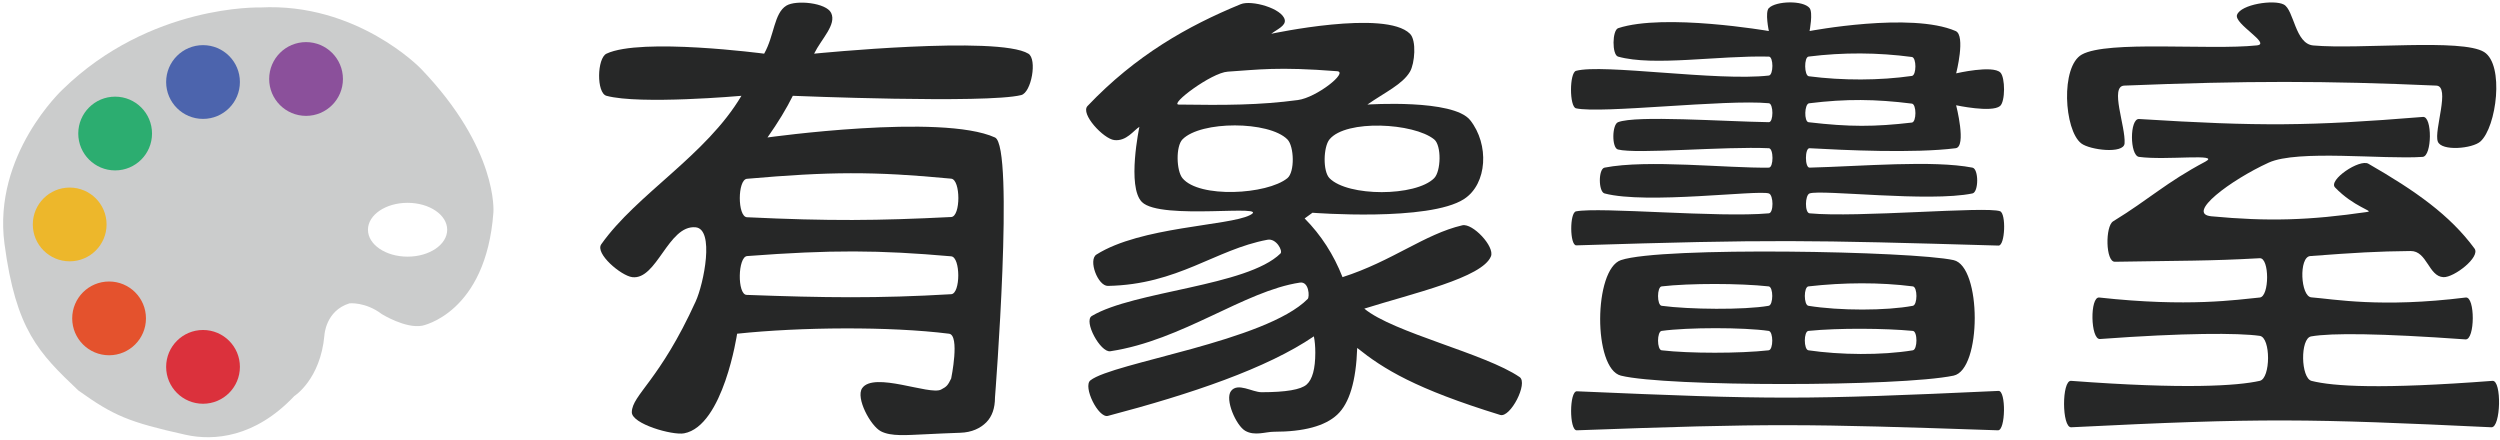
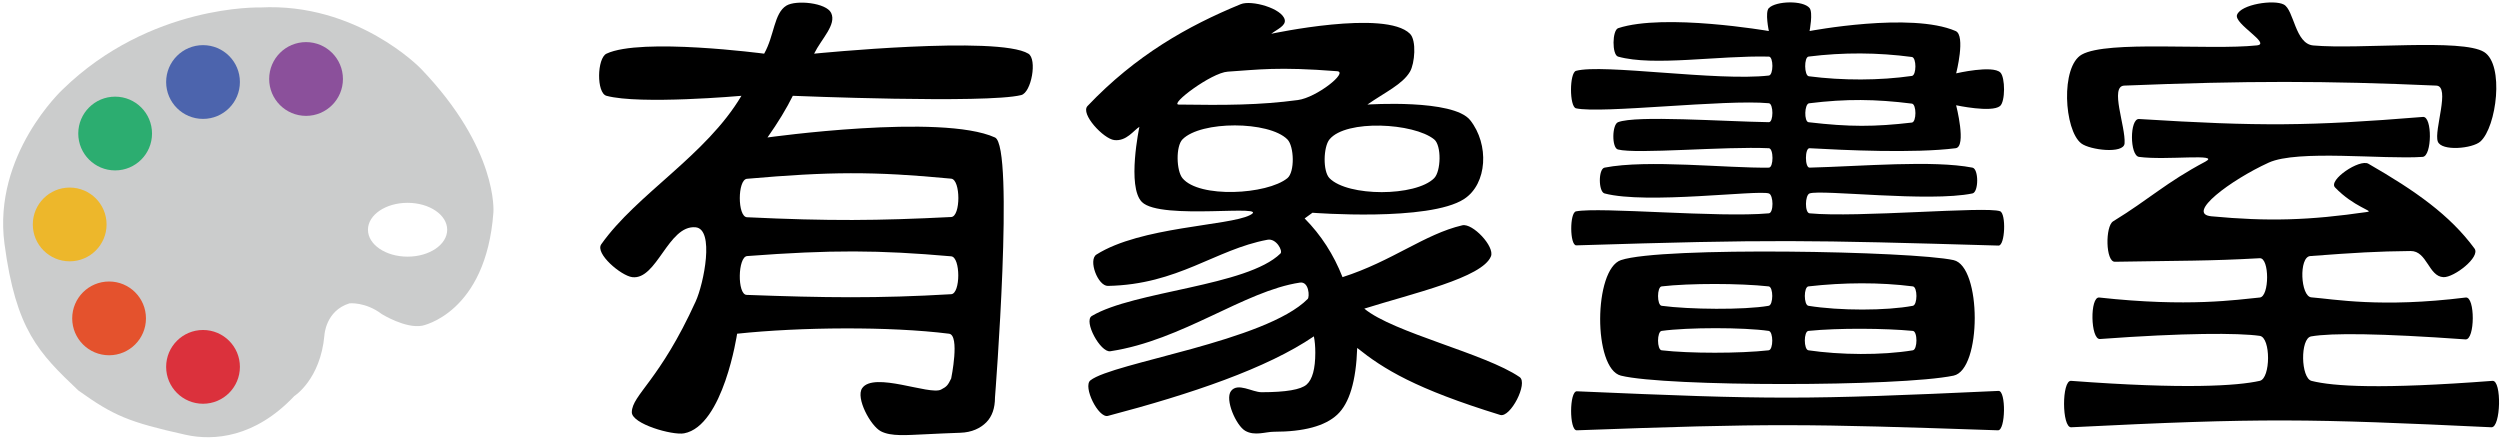
<svg xmlns="http://www.w3.org/2000/svg" version="1.1" id="圖層_1" x="0px" y="0px" width="825px" height="145px" viewBox="0 0 825 145" enable-background="new 0 0 825 145" xml:space="preserve">
-   <path fill="#262727" d="M337,31.375c-11.5,2.875-75.373,0.242-75.373,0.242c-2.084,4.219-4.871,8.803-8.359,13.75  c0,0,57.398-8.033,75.078,0c6.506,2.957,0,85.781,0,85.781c0,3.541-0.951,6.275-2.852,8.203c-1.902,1.926-4.766,3.355-8.62,3.461  c-3.855,0.104-7.816,0.344-11.563,0.5c-6,0.25-11.204,0.792-14.623-0.992c-3.436-1.793-8.372-11.028-6.172-14.219  c3.847-5.579,22.232,2.398,26.016,0.469c1.994-1.018,2.279-1.508,3.359-3.672c0,0,2.942-14.316-0.701-14.772  c-19.643-2.461-49.007-2.212-69.942-0.001c0,0-4.516,30.444-17.5,32.875c-3.834,0.718-17.335-3.101-17.25-7  c0.125-5.75,9.167-10.333,21.096-36.57c2.66-5.85,6.308-23.896-0.096-24.43c-9-0.75-12.725,17.452-20.841,16.461  c-3.703-0.452-12.389-7.814-10.234-10.859c11.743-16.602,34.531-29.244,46.25-48.984c0,0-33.503,2.975-44.531,0  c-3.356-0.906-3.143-12.418,0-13.906c11.357-5.377,52.031,0,52.031,0c3.385-5.988,3.216-13.357,7.344-15.859  c3.199-1.939,13.158-0.955,14.766,2.422c1.84,3.867-3.23,8.543-5.625,13.438c0,0,60.716-6.086,70.703,0  C342.331,19.52,340.373,30.531,337,31.375z M313.893,71.617c3.161-0.158,3.149-12.355,0-12.656  c-25.727-2.461-40.143-2.336-67.393,0.04c-3.152,0.274-3.16,12.536,0,12.687C273.849,72.983,289.5,72.834,313.893,71.617z   M313.893,97.086c3.121-0.185,3.113-12.229,0-12.5C290,82.5,274.436,82.404,246.563,84.5c-3.115,0.234-3.31,12.697-0.188,12.813  C272.079,98.261,289.83,98.508,313.893,97.086z" />
-   <path fill="#262727" d="M501.471,124.43c2.895,1.987-3.051,13.534-6.406,12.5c-27.897-8.597-38.49-15.129-47.188-22.109  c-0.365,10.938-2.566,18.281-6.602,22.031c-4.037,3.75-11.004,5.625-20.898,5.625c-2.709,0-6.336,1.488-9.453-0.313  c-3.018-1.743-6.795-10.351-4.688-13.125c2.211-2.909,7.004,0.391,10.078,0.391c8.02,0,12.98-0.846,14.883-2.539  c1.9-1.691,2.852-5.195,2.852-10.508c0-2.031-0.156-3.828-0.469-5.391c-15.418,10.521-40.414,19.008-67.968,26.25  c-3.159,0.83-8.334-9.681-5.781-11.719c7.336-5.856,57.833-12.854,71.718-26.875c0.649-0.655,0.464-5.846-2.578-5.391  c-18.311,2.742-38.804,19.075-62.578,22.656c-3.248,0.489-8.915-9.958-6.094-11.641c13.868-8.273,51.25-9.801,62.265-20.625  c0.842-0.827-1.363-5.079-4.297-4.531c-17.28,3.229-29.453,14.777-52.656,15.234c-3.319,0.065-6.585-8.577-3.778-10.352  c14.595-9.229,43.626-9.438,50.626-12.992c7.675-3.896-29.425,1.859-35.626-4.342c-5.014-5.013-0.832-24.814-0.832-24.814  c-1.875,1.146-4.255,4.83-8.281,4.375c-3.553-0.401-11.292-8.66-8.828-11.25c15.928-16.744,33.068-26.418,50.546-33.594  c3.566-1.464,13.718,1.389,14.531,5.156c0.427,1.979-2.631,3.203-4.453,4.609c0,0,37.688-8.094,45.781,0  c2.21,2.209,1.576,9.802,0,12.5c-2.457,4.206-8.334,6.85-14.063,10.859c0,0,28.33-1.916,33.931,5.158c6.333,8,5.666,21-2,26  c-11.575,7.551-50.056,4.545-50.056,4.545l-2.578,1.875c5.416,5.469,9.582,11.928,12.5,19.375  c16.406-5.26,27.094-14.205,39.531-17.109c3.392-0.792,10.754,7.004,9.453,10.234c-2.851,7.081-25.756,12.215-41.797,17.266  C459.752,109.77,490.167,116.667,501.471,124.43z M441.25,23.5c-19.75-1.539-26-0.5-36.107,0.148  c-5.386,0.346-19.309,10.813-16.172,10.859c15.293,0.225,26.695,0.201,39.343-1.496C434.498,32.183,445.063,23.797,441.25,23.5z   M424.83,58.805c2.491-2.014,2.265-10.547,0-12.813c-6.118-6.118-28.543-6.17-34.609,0c-2.245,2.284-2.036,10.34,0,12.813  C395.723,65.482,418.1,64.242,424.83,58.805z M473.268,58.805c2.265-2.266,2.491-10.799,0-12.813  c-6.715-5.426-29.042-6.664-34.531,0c-2.037,2.473-2.245,10.528,0,12.813C444.788,64.961,467.163,64.909,473.268,58.805z" />
-   <path fill="#262727" d="M659.512,81.041c-63.5-1.833-74.657-2.072-139.324-0.072c-2.187,0.068-2.251-10.801-0.104-11.219  c7.837-1.523,47.095,2.148,63.638,0.648c1.634-0.148,1.56-6.053,0-6.563c-3.71-1.211-40.416,3.65-54.219,0  c-2.059-0.545-2.089-8.106,0-8.516c14.175-2.778,40.509,0.222,54.219,0c1.602-0.025,1.6-6.334,0-6.406  c-14.639-0.664-43.594,2.006-49.805,0.42c-2.081-0.531-1.963-8.234,0.039-9.014c5.961-2.32,34.627-0.236,49.766,0  c1.562,0.024,1.556-6.103,0-6.25c-14.377-1.361-55.293,3.514-63.627,1.68c-2.232-0.491-2.206-11.777,0-12.375  c8.815-2.389,46.583,3.5,63.627,1.555c1.552-0.178,1.563-6.213,0-6.25c-16.706-0.404-38.052,3.287-49.766,0  c-2.031-0.57-1.949-8.73,0.055-9.388c15.25-5,49.711,0.95,49.711,0.95s-1.34-6.238,0-7.578c2.375-2.375,11.326-2.613,13.438,0  c1.19,1.474,0,7.578,0,7.578s33.519-6.367,48.203,0c3.369,1.461,0.173,13.965,0.173,13.965s12.049-2.811,14.59-0.27  c1.616,1.615,1.652,9.626-0.125,11.063c-2.795,2.259-14.476-0.263-14.476-0.263s3.52,13.709-0.162,14.177  c-13.682,1.738-37.018,0.628-48.203,0c-1.599-0.09-1.602,6.447,0,6.406c17.222-0.445,40.686-2.529,53.75,0  c2.091,0.404,2.085,8.082,0,8.516c-14.231,2.955-49.981-1.377-53.75,0c-1.541,0.563-1.633,6.406,0,6.563  c15.687,1.5,58.138-2.383,62.853-0.693C662.071,70.443,661.697,81.104,659.512,81.041z M659.333,142c-64-2.167-75-2.333-139,0  c-2.519,0.092-2.474-12.984,0.042-12.875c64.367,2.789,74.791,2.831,139.143-0.125C662.036,128.885,661.852,142.085,659.333,142z   M644.674,123.961c-17.841,3.706-94.976,3.677-109.766,0c-9.249-2.299-9.024-35.061,0-38.125c13.259-4.502,96.238-2.98,109.766,0  C653.981,87.887,654.005,122.022,644.674,123.961z M583.658,100.914c1.578-0.274,1.592-6.231,0-6.406  c-9.482-1.041-26.158-1.07-35.313,0c-1.591,0.186-1.587,6.193,0,6.406C557.375,102.125,575.5,102.334,583.658,100.914z   M583.658,115.602c1.592-0.179,1.585-6.178,0-6.406c-8.283-1.195-26.658-1.195-35.313,0c-1.588,0.22-1.591,6.221,0,6.406  C557.5,116.667,574.167,116.667,583.658,115.602z M630.924,25.055c1.546-0.222,1.55-6.045,0-6.25  c-11.299-1.492-22.592-1.565-34.09-0.136c-1.55,0.192-1.468,6.3,0.083,6.5C608.103,26.614,620.25,26.584,630.924,25.055z   M630.924,40.445c1.554-0.181,1.551-6.057,0-6.25c-12.049-1.508-21.675-1.618-33.923-0.11c-1.551,0.19-1.72,6.068-0.167,6.25  C610.333,41.916,618.625,41.875,630.924,40.445z M631.236,100.914c1.575-0.297,1.589-6.204,0-6.406  c-10.861-1.383-22.799-1.32-34.453,0c-1.592,0.18-1.58,6.15,0,6.406C607.025,102.572,622.5,102.563,631.236,100.914z   M631.236,115.602c1.581-0.26,1.595-6.255,0-6.406c-9.069-0.861-24.486-1.008-34.453,0c-1.594,0.161-1.585,6.176,0,6.406  C607.25,117.125,620.831,117.309,631.236,115.602z" />
-   <path fill="#262727" d="M822.167,141c-60.334-2.833-75.334-3.166-138.667,0c-3.121,0.156-3.16-15.555-0.045-15.32  c37.546,2.82,54.879,1.654,62.266,0c3.622-0.812,3.674-14.322,0-14.844c-7.054-1.002-25.055-1.003-52.721,1.039  c-3.155,0.233-3.394-14.042-0.248-13.695c29.331,3.237,45.623,0.695,52.969,0c3.229-0.306,3.236-13.152,0-12.969  c-16.706,0.949-26.221,0.79-47.813,1.172c-3.085,0.055-3.211-11.726-0.581-13.338c11.993-7.352,17.423-12.795,30.437-19.704  c5.33-2.83-12.931-0.341-21.887-1.567c-3.095-0.424-3.119-12.693,0-12.5c39.873,2.477,56.248,2.352,93.706-0.689  c3.115-0.254,3.006,12.975-0.112,13.189c-12.97,0.894-41.273-2.463-50.804,1.893c-12.574,5.748-27.506,16.902-18.917,17.709  c18.625,1.75,32.333,1.375,51.583-1.459c2.005-0.295-4.587-1.625-10.769-8.064c-2.338-2.436,8.089-9.495,11.016-7.813  c15.587,8.961,26.921,16.969,35,27.969c2.062,2.807-6.755,9.6-10.234,9.453c-4.936-0.208-5.384-8.685-10.846-8.627  c-10.999,0.114-18.25,0.541-33.125,1.666c-3.828,0.289-3.208,13.349,0.375,13.625c7.372,0.568,22.916,3.542,50.939,0.055  c3.14-0.391,3.086,14.045-0.07,13.82c-28.084-2-44.285-2.166-50.953-0.987c-3.654,0.646-3.426,13.781,0.167,14.685  c7.168,1.803,22.668,2.803,59.685-0.018C825.633,125.442,825.289,141.146,822.167,141z M818.533,46.695  c-2.613,2.352-12.849,3.3-14.063,0c-1.335-3.628,4.253-18.236-0.471-18.445c-36.721-1.621-62.611-1.621-103,0  c-4.879,0.195,0.5,13.5,0.111,19.07c-0.249,3.564-11.466,2.182-14.297,0C681.141,42.946,679.941,21.944,687,18  c8.5-4.75,42-1.375,57.783-3.023c4.832-0.505-7.645-7.102-6.563-10.078c1.264-3.477,12.178-5.133,15.445-3.398  c3.381,1.795,3.69,12.967,9.709,13.5c15.5,1.375,49.125-2.375,56.386,2.168C826.482,21.375,823.879,41.886,818.533,46.695z" />
+   <path fill="#000000" d="M337,31.375c-11.5,2.875-75.373,0.242-75.373,0.242c-2.084,4.219-4.871,8.803-8.359,13.75  c0,0,57.398-8.033,75.078,0c6.506,2.957,0,85.781,0,85.781c0,3.541-0.951,6.275-2.852,8.203c-1.902,1.926-4.766,3.355-8.62,3.461  c-3.855,0.104-7.816,0.344-11.563,0.5c-6,0.25-11.204,0.792-14.623-0.992c-3.436-1.793-8.372-11.028-6.172-14.219  c3.847-5.579,22.232,2.398,26.016,0.469c1.994-1.018,2.279-1.508,3.359-3.672c0,0,2.942-14.316-0.701-14.772  c-19.643-2.461-49.007-2.212-69.942-0.001c0,0-4.516,30.444-17.5,32.875c-3.834,0.718-17.335-3.101-17.25-7  c0.125-5.75,9.167-10.333,21.096-36.57c2.66-5.85,6.308-23.896-0.096-24.43c-9-0.75-12.725,17.452-20.841,16.461  c-3.703-0.452-12.389-7.814-10.234-10.859c11.743-16.602,34.531-29.244,46.25-48.984c0,0-33.503,2.975-44.531,0  c-3.356-0.906-3.143-12.418,0-13.906c11.357-5.377,52.031,0,52.031,0c3.385-5.988,3.216-13.357,7.344-15.859  c3.199-1.939,13.158-0.955,14.766,2.422c1.84,3.867-3.23,8.543-5.625,13.438c0,0,60.716-6.086,70.703,0  C342.331,19.52,340.373,30.531,337,31.375z M313.893,71.617c3.161-0.158,3.149-12.355,0-12.656  c-25.727-2.461-40.143-2.336-67.393,0.04c-3.152,0.274-3.16,12.536,0,12.687C273.849,72.983,289.5,72.834,313.893,71.617z   M313.893,97.086c3.121-0.185,3.113-12.229,0-12.5C290,82.5,274.436,82.404,246.563,84.5c-3.115,0.234-3.31,12.697-0.188,12.813  C272.079,98.261,289.83,98.508,313.893,97.086z" />
+   <path fill="#000000" d="M501.471,124.43c2.895,1.987-3.051,13.534-6.406,12.5c-27.897-8.597-38.49-15.129-47.188-22.109  c-0.365,10.938-2.566,18.281-6.602,22.031c-4.037,3.75-11.004,5.625-20.898,5.625c-2.709,0-6.336,1.488-9.453-0.313  c-3.018-1.743-6.795-10.351-4.688-13.125c2.211-2.909,7.004,0.391,10.078,0.391c8.02,0,12.98-0.846,14.883-2.539  c1.9-1.691,2.852-5.195,2.852-10.508c0-2.031-0.156-3.828-0.469-5.391c-15.418,10.521-40.414,19.008-67.968,26.25  c-3.159,0.83-8.334-9.681-5.781-11.719c7.336-5.856,57.833-12.854,71.718-26.875c0.649-0.655,0.464-5.846-2.578-5.391  c-18.311,2.742-38.804,19.075-62.578,22.656c-3.248,0.489-8.915-9.958-6.094-11.641c13.868-8.273,51.25-9.801,62.265-20.625  c0.842-0.827-1.363-5.079-4.297-4.531c-17.28,3.229-29.453,14.777-52.656,15.234c-3.319,0.065-6.585-8.577-3.778-10.352  c14.595-9.229,43.626-9.438,50.626-12.992c7.675-3.896-29.425,1.859-35.626-4.342c-5.014-5.013-0.832-24.814-0.832-24.814  c-1.875,1.146-4.255,4.83-8.281,4.375c-3.553-0.401-11.292-8.66-8.828-11.25c15.928-16.744,33.068-26.418,50.546-33.594  c3.566-1.464,13.718,1.389,14.531,5.156c0.427,1.979-2.631,3.203-4.453,4.609c0,0,37.688-8.094,45.781,0  c2.21,2.209,1.576,9.802,0,12.5c-2.457,4.206-8.334,6.85-14.063,10.859c0,0,28.33-1.916,33.931,5.158c6.333,8,5.666,21-2,26  c-11.575,7.551-50.056,4.545-50.056,4.545l-2.578,1.875c5.416,5.469,9.582,11.928,12.5,19.375  c16.406-5.26,27.094-14.205,39.531-17.109c3.392-0.792,10.754,7.004,9.453,10.234c-2.851,7.081-25.756,12.215-41.797,17.266  C459.752,109.77,490.167,116.667,501.471,124.43z M441.25,23.5c-19.75-1.539-26-0.5-36.107,0.148  c-5.386,0.346-19.309,10.813-16.172,10.859c15.293,0.225,26.695,0.201,39.343-1.496C434.498,32.183,445.063,23.797,441.25,23.5z   M424.83,58.805c2.491-2.014,2.265-10.547,0-12.813c-6.118-6.118-28.543-6.17-34.609,0c-2.245,2.284-2.036,10.34,0,12.813  C395.723,65.482,418.1,64.242,424.83,58.805z M473.268,58.805c2.265-2.266,2.491-10.799,0-12.813  c-6.715-5.426-29.042-6.664-34.531,0c-2.037,2.473-2.245,10.528,0,12.813C444.788,64.961,467.163,64.909,473.268,58.805z" />
+   <path fill="#000000" d="M659.512,81.041c-63.5-1.833-74.657-2.072-139.324-0.072c-2.187,0.068-2.251-10.801-0.104-11.219  c7.837-1.523,47.095,2.148,63.638,0.648c1.634-0.148,1.56-6.053,0-6.563c-3.71-1.211-40.416,3.65-54.219,0  c-2.059-0.545-2.089-8.106,0-8.516c14.175-2.778,40.509,0.222,54.219,0c1.602-0.025,1.6-6.334,0-6.406  c-14.639-0.664-43.594,2.006-49.805,0.42c-2.081-0.531-1.963-8.234,0.039-9.014c5.961-2.32,34.627-0.236,49.766,0  c1.562,0.024,1.556-6.103,0-6.25c-14.377-1.361-55.293,3.514-63.627,1.68c-2.232-0.491-2.206-11.777,0-12.375  c8.815-2.389,46.583,3.5,63.627,1.555c1.552-0.178,1.563-6.213,0-6.25c-16.706-0.404-38.052,3.287-49.766,0  c-2.031-0.57-1.949-8.73,0.055-9.388c15.25-5,49.711,0.95,49.711,0.95s-1.34-6.238,0-7.578c2.375-2.375,11.326-2.613,13.438,0  c1.19,1.474,0,7.578,0,7.578s33.519-6.367,48.203,0c3.369,1.461,0.173,13.965,0.173,13.965s12.049-2.811,14.59-0.27  c1.616,1.615,1.652,9.626-0.125,11.063c-2.795,2.259-14.476-0.263-14.476-0.263s3.52,13.709-0.162,14.177  c-13.682,1.738-37.018,0.628-48.203,0c-1.599-0.09-1.602,6.447,0,6.406c17.222-0.445,40.686-2.529,53.75,0  c2.091,0.404,2.085,8.082,0,8.516c-14.231,2.955-49.981-1.377-53.75,0c-1.541,0.563-1.633,6.406,0,6.563  c15.687,1.5,58.138-2.383,62.853-0.693C662.071,70.443,661.697,81.104,659.512,81.041z M659.333,142c-64-2.167-75-2.333-139,0  c-2.519,0.092-2.474-12.984,0.042-12.875c64.367,2.789,74.791,2.831,139.143-0.125C662.036,128.885,661.852,142.085,659.333,142z   M644.674,123.961c-17.841,3.706-94.976,3.677-109.766,0c-9.249-2.299-9.024-35.061,0-38.125c13.259-4.502,96.238-2.98,109.766,0  C653.981,87.887,654.005,122.022,644.674,123.961z M583.658,100.914c1.578-0.274,1.592-6.231,0-6.406  c-9.482-1.041-26.158-1.07-35.313,0c-1.591,0.186-1.587,6.193,0,6.406C557.375,102.125,575.5,102.334,583.658,100.914z   M583.658,115.602c1.592-0.179,1.585-6.178,0-6.406c-8.283-1.195-26.658-1.195-35.313,0c-1.588,0.22-1.591,6.221,0,6.406  C557.5,116.667,574.167,116.667,583.658,115.602z M630.924,25.055c1.546-0.222,1.55-6.045,0-6.25  c-11.299-1.492-22.592-1.565-34.09-0.136c-1.55,0.192-1.468,6.3,0.083,6.5C608.103,26.614,620.25,26.584,630.924,25.055z   M630.924,40.445c1.554-0.181,1.551-6.057,0-6.25c-12.049-1.508-21.675-1.618-33.923-0.11c-1.551,0.19-1.72,6.068-0.167,6.25  C610.333,41.916,618.625,41.875,630.924,40.445z M631.236,100.914c1.575-0.297,1.589-6.204,0-6.406  c-10.861-1.383-22.799-1.32-34.453,0c-1.592,0.18-1.58,6.15,0,6.406C607.025,102.572,622.5,102.563,631.236,100.914z   M631.236,115.602c1.581-0.26,1.595-6.255,0-6.406c-9.069-0.861-24.486-1.008-34.453,0c-1.594,0.161-1.585,6.176,0,6.406  C607.25,117.125,620.831,117.309,631.236,115.602z" />
+   <path fill="#000000" d="M822.167,141c-60.334-2.833-75.334-3.166-138.667,0c-3.121,0.156-3.16-15.555-0.045-15.32  c37.546,2.82,54.879,1.654,62.266,0c3.622-0.812,3.674-14.322,0-14.844c-7.054-1.002-25.055-1.003-52.721,1.039  c-3.155,0.233-3.394-14.042-0.248-13.695c29.331,3.237,45.623,0.695,52.969,0c3.229-0.306,3.236-13.152,0-12.969  c-16.706,0.949-26.221,0.79-47.813,1.172c-3.085,0.055-3.211-11.726-0.581-13.338c11.993-7.352,17.423-12.795,30.437-19.704  c5.33-2.83-12.931-0.341-21.887-1.567c-3.095-0.424-3.119-12.693,0-12.5c39.873,2.477,56.248,2.352,93.706-0.689  c3.115-0.254,3.006,12.975-0.112,13.189c-12.97,0.894-41.273-2.463-50.804,1.893c-12.574,5.748-27.506,16.902-18.917,17.709  c18.625,1.75,32.333,1.375,51.583-1.459c2.005-0.295-4.587-1.625-10.769-8.064c-2.338-2.436,8.089-9.495,11.016-7.813  c15.587,8.961,26.921,16.969,35,27.969c2.062,2.807-6.755,9.6-10.234,9.453c-4.936-0.208-5.384-8.685-10.846-8.627  c-10.999,0.114-18.25,0.541-33.125,1.666c-3.828,0.289-3.208,13.349,0.375,13.625c7.372,0.568,22.916,3.542,50.939,0.055  c3.14-0.391,3.086,14.045-0.07,13.82c-28.084-2-44.285-2.166-50.953-0.987c-3.654,0.646-3.426,13.781,0.167,14.685  c7.168,1.803,22.668,2.803,59.685-0.018C825.633,125.442,825.289,141.146,822.167,141z M818.533,46.695  c-2.613,2.352-12.849,3.3-14.063,0c-1.335-3.628,4.253-18.236-0.471-18.445c-36.721-1.621-62.611-1.621-103,0  c-4.879,0.195,0.5,13.5,0.111,19.07c-0.249,3.564-11.466,2.182-14.297,0C681.141,42.946,679.941,21.944,687,18  c8.5-4.75,42-1.375,57.783-3.023c4.832-0.505-7.645-7.102-6.563-10.078c1.264-3.477,12.178-5.133,15.445-3.398  c3.381,1.795,3.69,12.967,9.709,13.5c15.5,1.375,49.125-2.375,56.386,2.168C826.482,21.375,823.879,41.886,818.533,46.695z" />
  <path fill="#CBCCCC" d="M138.793,22.559c0,0-21.029-21.779-52.949-20.09c0,0-36.236-1.127-65.152,27.037  c0,0-23.125,21.442-19.213,50.945c3.771,28.444,11.294,35.978,24.349,48.383c11.64,8.341,16.583,10.447,35.421,14.643  c9.289,2.067,22.906,0.938,35.861-12.769c0,0,8.638-5.444,9.951-20.09c0,0,0.376-8.073,8.262-10.515c0,0,5.258-0.563,10.703,3.567  c0,0,7.761,4.819,13.268,3.818c0,0,21.092-4.006,23.533-37.427C162.826,70.063,164.516,49.221,138.793,22.559z M134.5,84.694  c-7.221,0-13.073-3.976-13.073-8.882c0-4.904,5.853-8.881,13.073-8.881s13.073,3.977,13.073,8.881  C147.573,80.719,141.721,84.694,134.5,84.694z" />
  <circle fill="#8B509B" cx="100.998" cy="26.066" r="12.171" />
  <circle fill="#4C64AD" cx="66.998" cy="27.066" r="12.171" />
  <circle fill="#2CAD70" cx="37.998" cy="44.066" r="12.171" />
  <circle fill="#EDB72B" cx="22.998" cy="74.066" r="12.171" />
  <circle fill="#E4522D" cx="35.998" cy="105.066" r="12.171" />
  <circle fill="#DB313C" cx="66.998" cy="121.066" r="12.171" />
  <rect id="_x3C_切片_x3E__1_" fill="none" width="825" height="145" />
</svg>
